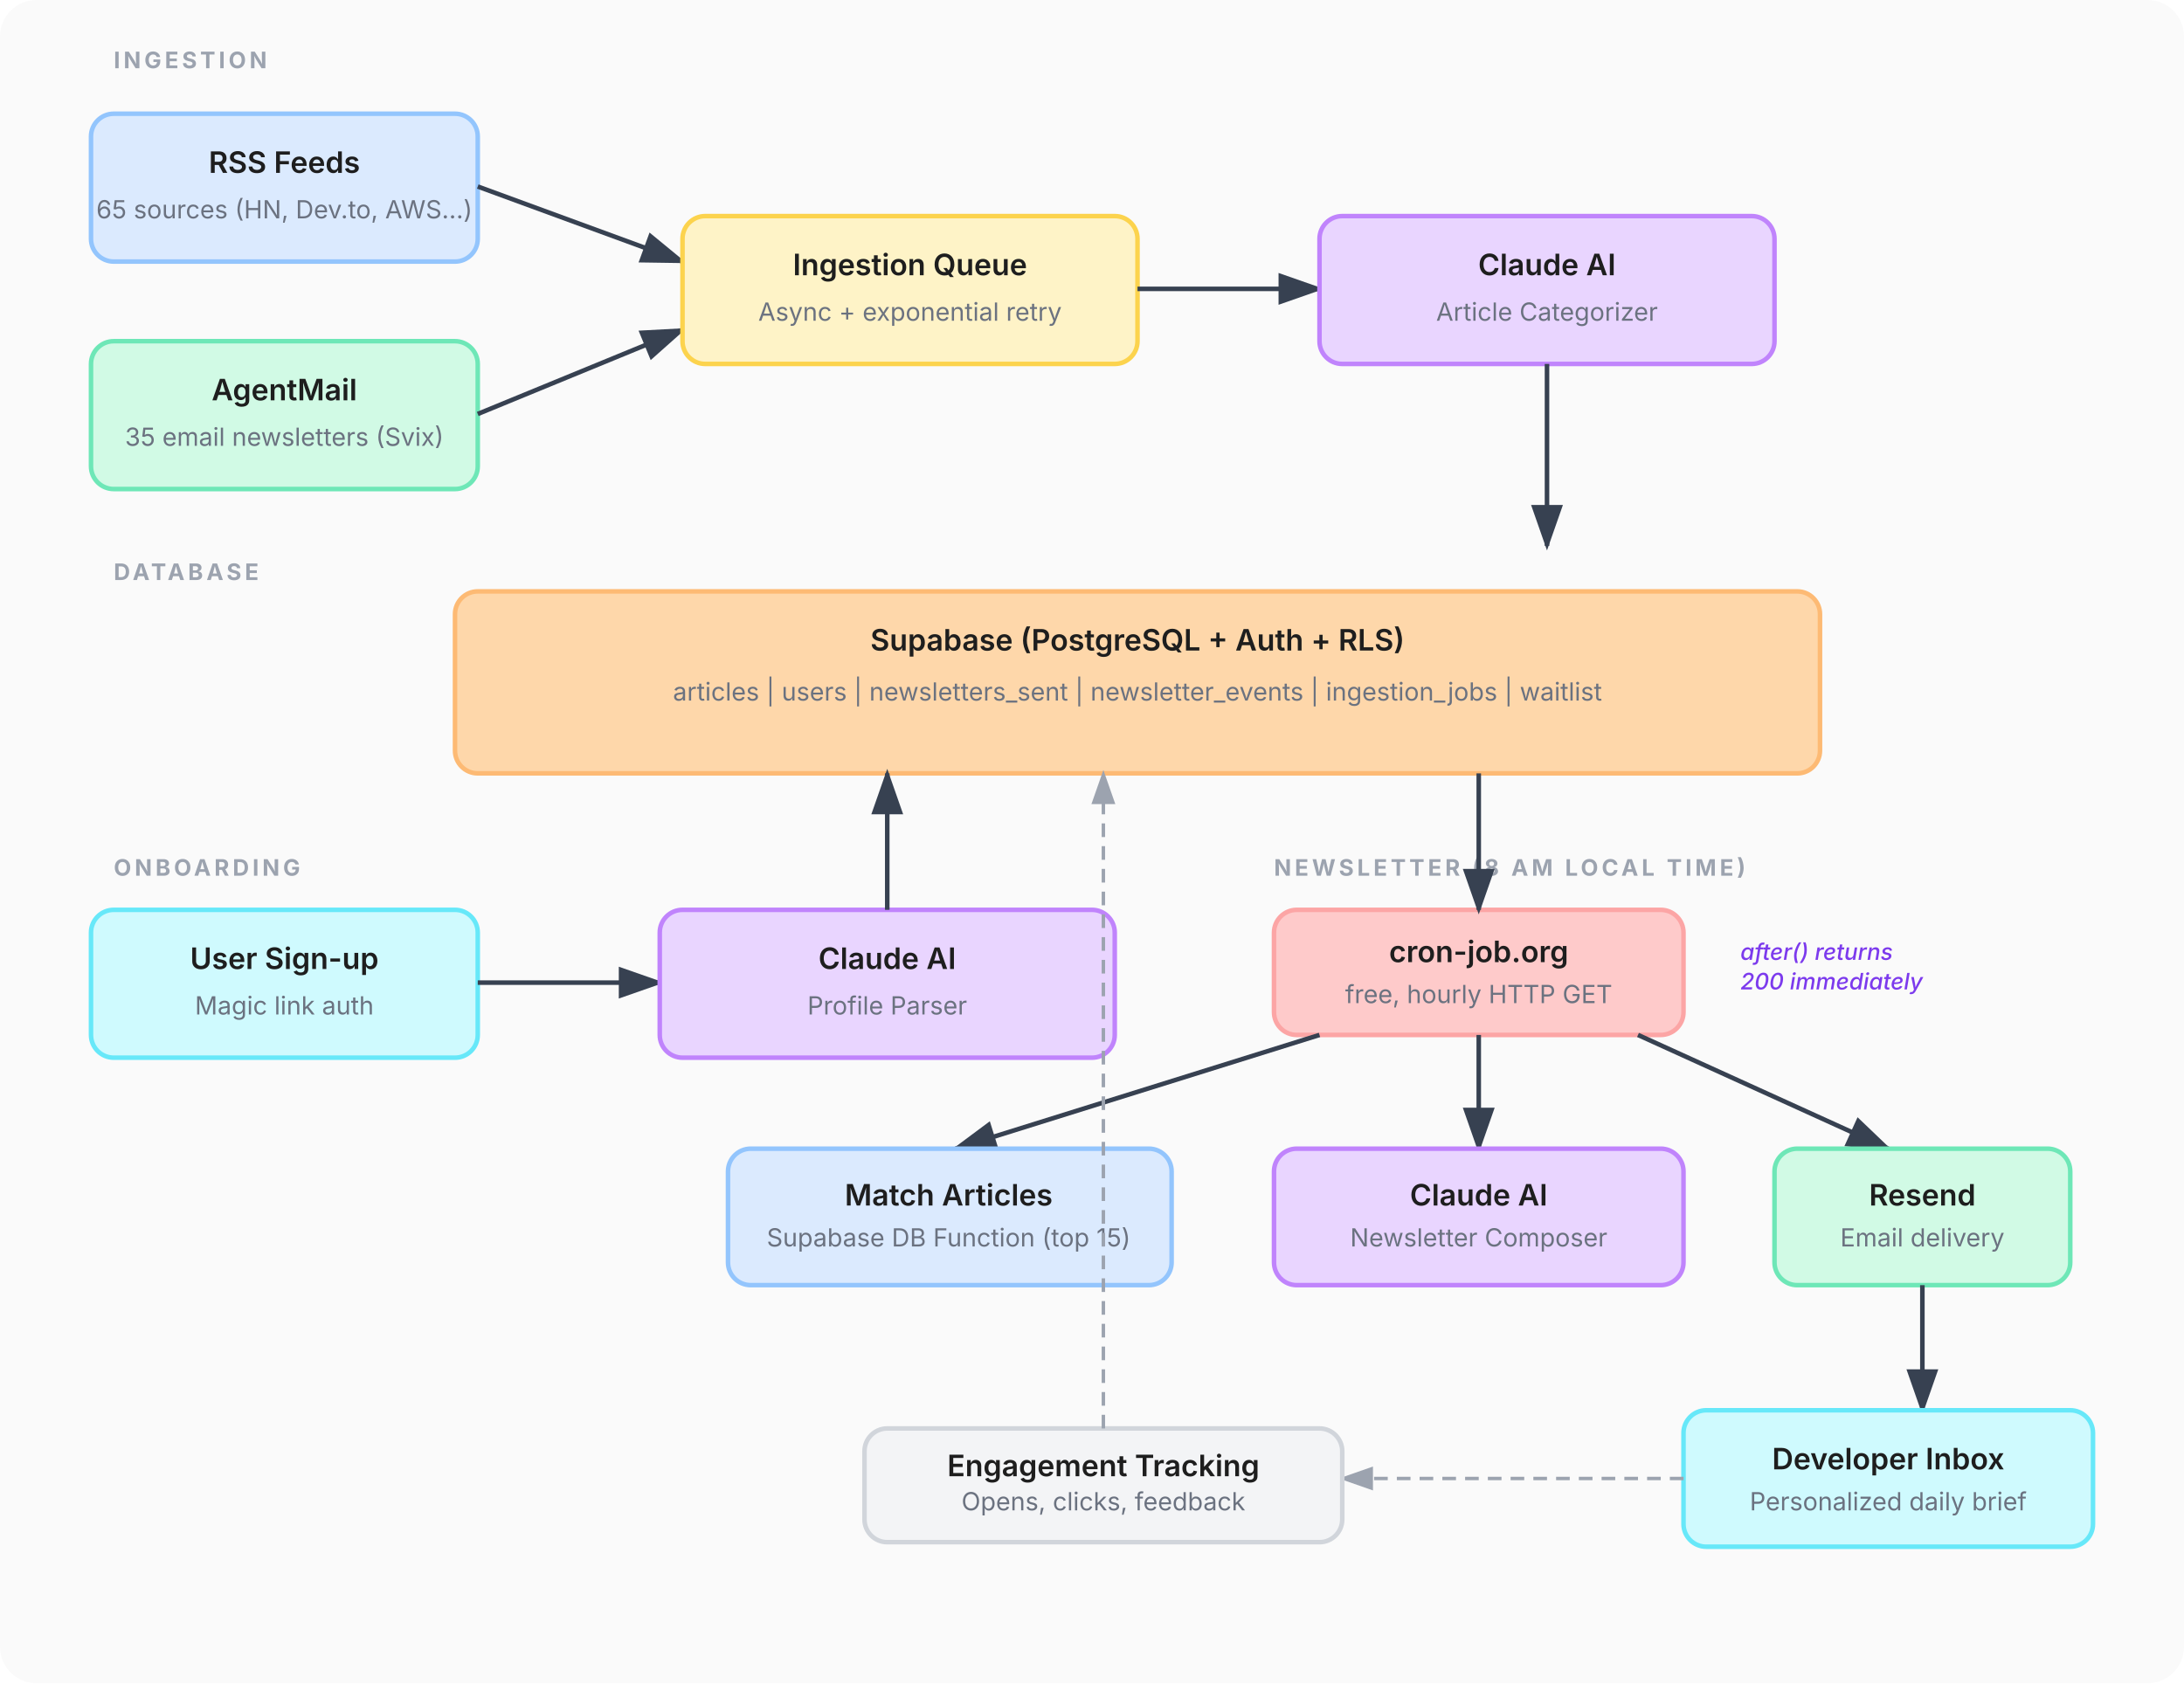
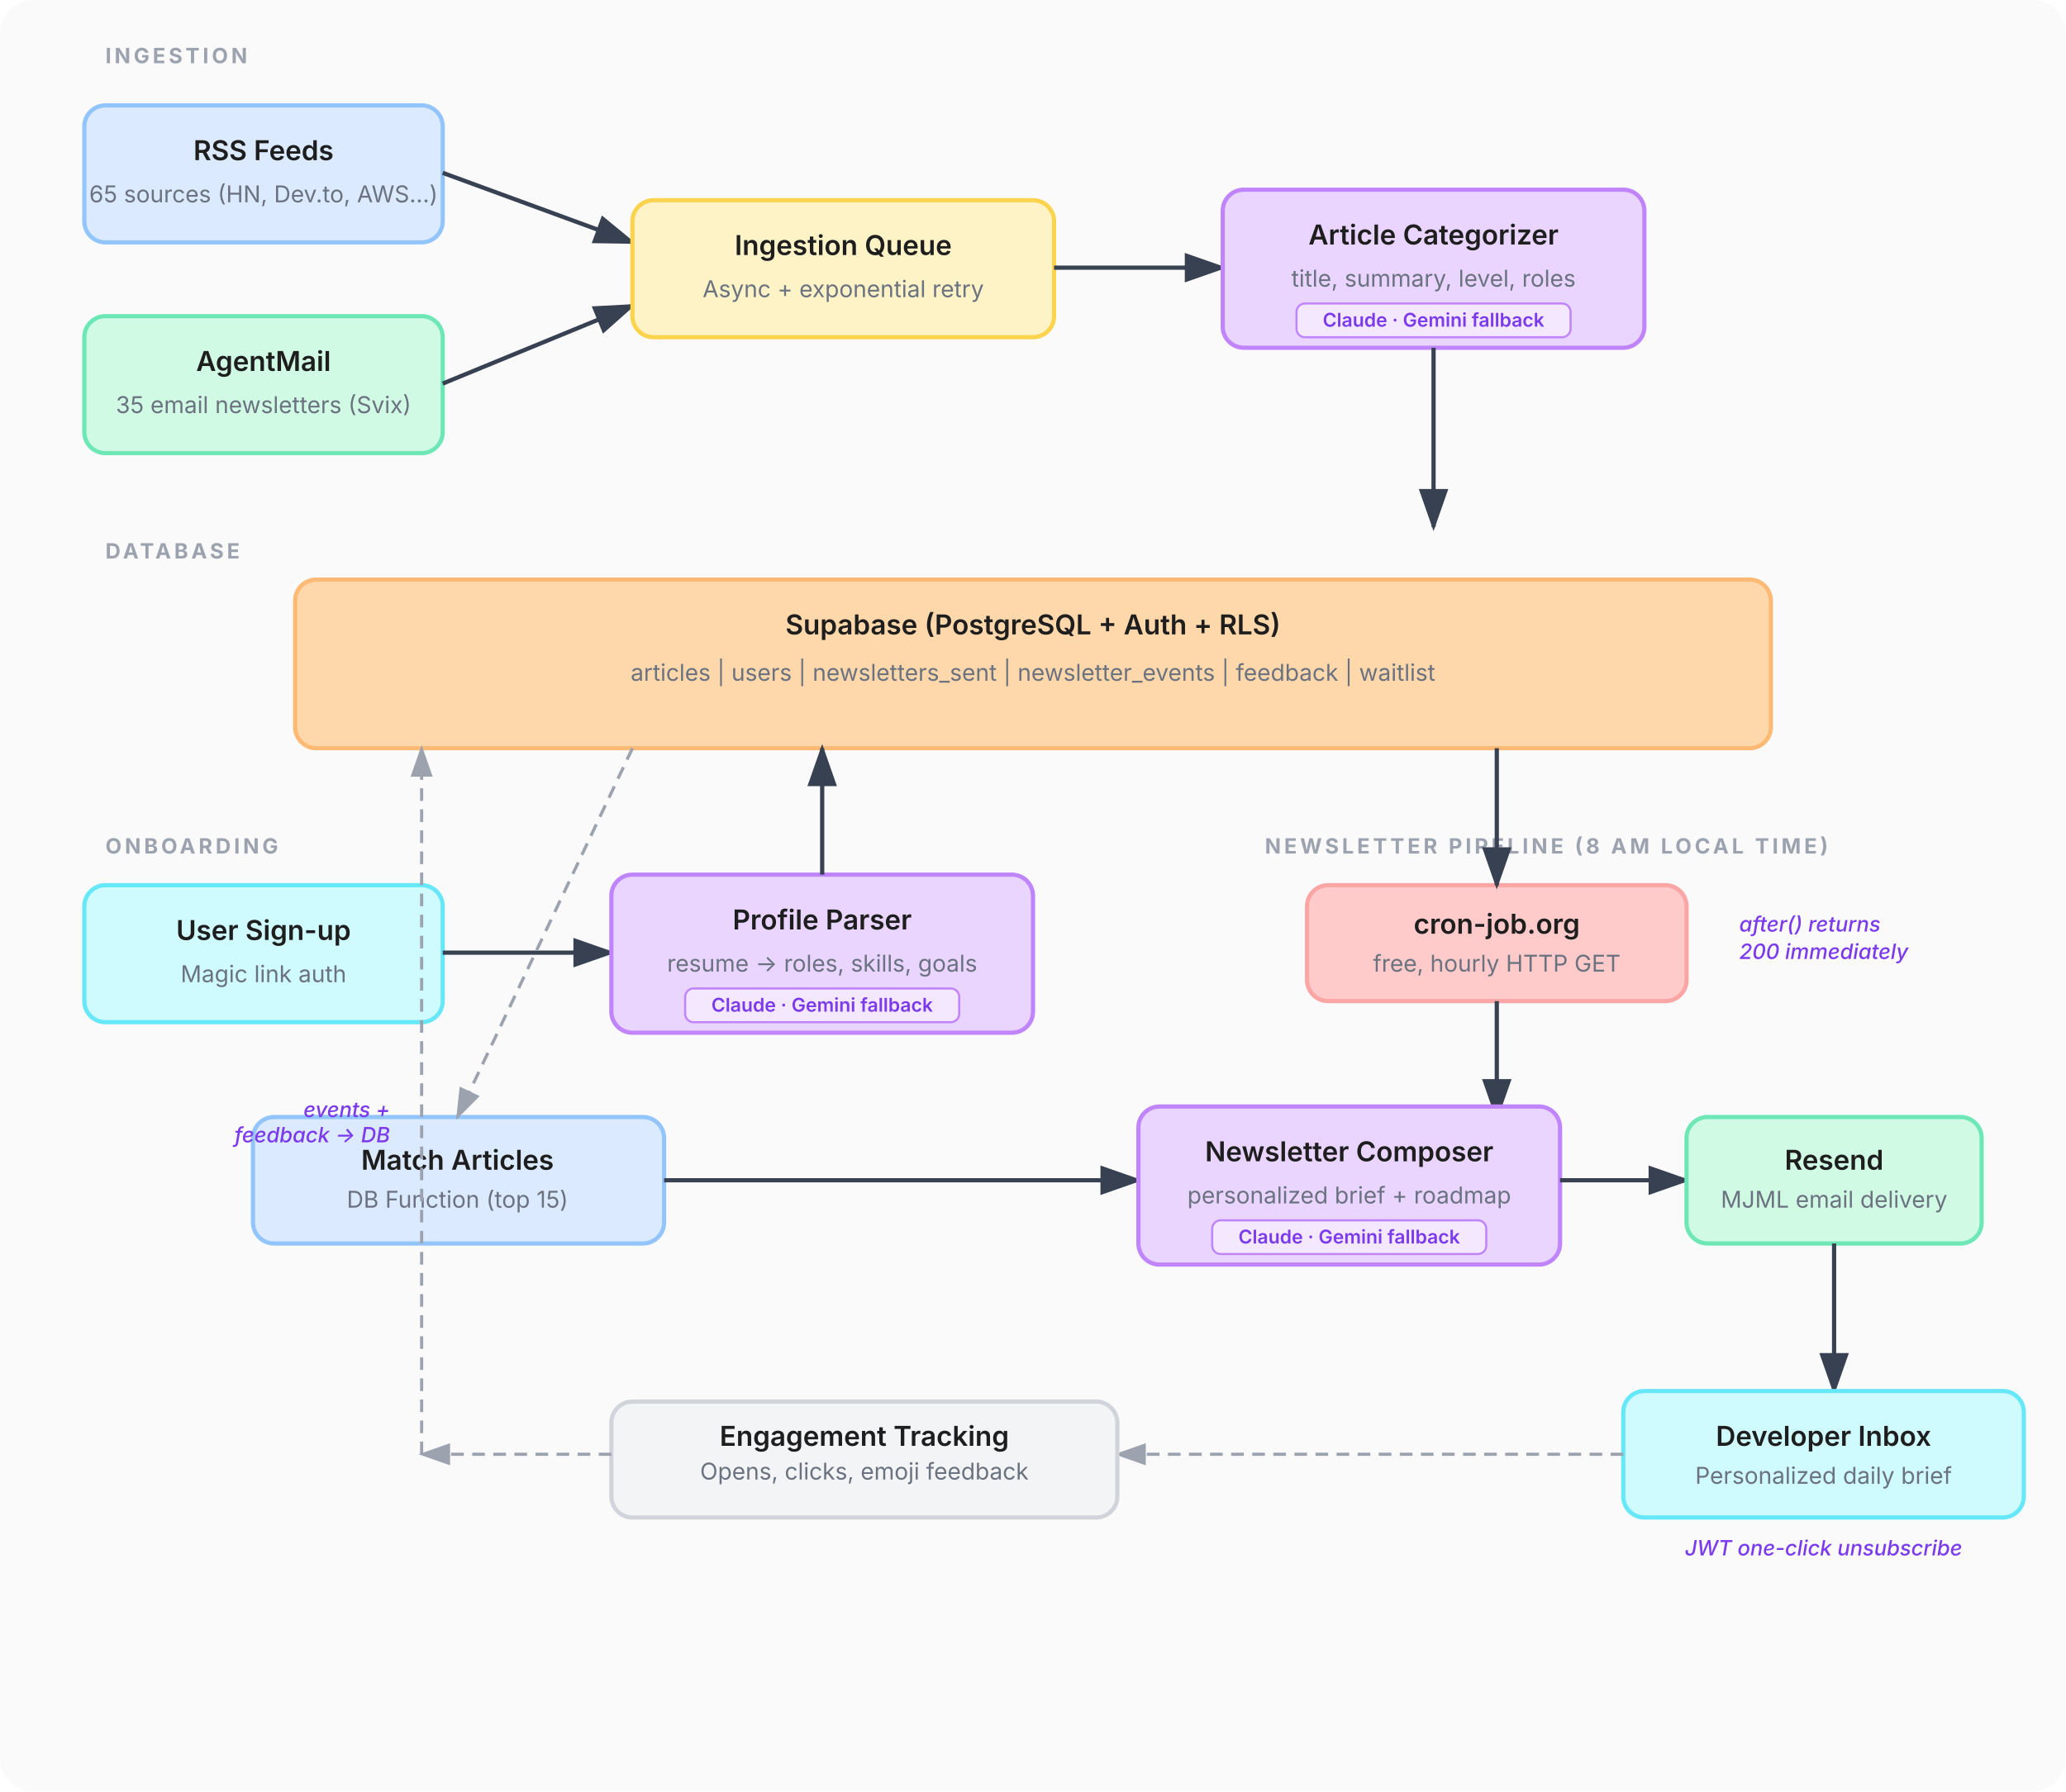
- <svg xmlns="http://www.w3.org/2000/svg" viewBox="0 0 960 740" fill="none" font-family="Inter, -apple-system, system-ui, sans-serif">
+ <svg xmlns="http://www.w3.org/2000/svg" viewBox="0 0 980 850" fill="none" font-family="Inter, -apple-system, system-ui, sans-serif">
  <style>
    .box { stroke-width: 2; rx: 10; }
    .label { font-size: 13px; font-weight: 600; fill: #1e1e1e; }
    .sublabel { font-size: 11px; fill: #6b7280; }
    .arrow { stroke: #374151; stroke-width: 2; fill: none; marker-end: url(#arrowhead); }
    .arrow-dashed { stroke: #9ca3af; stroke-width: 1.5; fill: none; stroke-dasharray: 6 4; marker-end: url(#arrowhead-gray); }
    .section-label { font-size: 10px; font-weight: 700; fill: #9ca3af; letter-spacing: 1.5px; text-transform: uppercase; }
    .annotation { font-size: 10px; fill: #7c3aed; font-weight: 500; font-style: italic; }
+     .fallback-tag { font-size: 9px; fill: #7c3aed; font-weight: 600; }
+     .fallback-bg { fill: #f3e8ff; stroke: #c084fc; stroke-width: 1; rx: 4; }
  </style>
  <defs>
    <marker id="arrowhead" markerWidth="10" markerHeight="7" refX="9" refY="3.5" orient="auto">
      <polygon points="0 0, 10 3.5, 0 7" fill="#374151" />
    </marker>
    <marker id="arrowhead-gray" markerWidth="10" markerHeight="7" refX="9" refY="3.5" orient="auto">
      <polygon points="0 0, 10 3.5, 0 7" fill="#9ca3af" />
    </marker>
  </defs>
-   <rect width="960" height="740" fill="#fafafa" rx="16" />
+   <rect width="980" height="850" fill="#fafafa" rx="16" />
  <text x="50" y="30" class="section-label">INGESTION</text>
  <rect x="40" y="50" width="170" height="65" class="box" fill="#dbeafe" stroke="#93c5fd" />
  <text x="125" y="76" class="label" text-anchor="middle">RSS Feeds</text>
  <text x="125" y="96" class="sublabel" text-anchor="middle">65 sources (HN, Dev.to, AWS...)</text>
  <rect x="40" y="150" width="170" height="65" class="box" fill="#d1fae5" stroke="#6ee7b7" />
  <text x="125" y="176" class="label" text-anchor="middle">AgentMail</text>
  <text x="125" y="196" class="sublabel" text-anchor="middle">35 email newsletters (Svix)</text>
  <path d="M210,82 L300,115" class="arrow" />
  <path d="M210,182 L300,145" class="arrow" />
  <rect x="300" y="95" width="200" height="65" class="box" fill="#fef3c7" stroke="#fcd34d" />
  <text x="400" y="121" class="label" text-anchor="middle">Ingestion Queue</text>
  <text x="400" y="141" class="sublabel" text-anchor="middle">Async + exponential retry</text>
  <path d="M500,127 L580,127" class="arrow" />
-   <rect x="580" y="95" width="200" height="65" class="box" fill="#e9d5ff" stroke="#c084fc" />
-   <text x="680" y="121" class="label" text-anchor="middle">Claude AI</text>
-   <text x="680" y="141" class="sublabel" text-anchor="middle">Article Categorizer</text>
-   <path d="M680,160 L680,240" class="arrow" />
-   <text x="50" y="255" class="section-label">DATABASE</text>
-   <rect x="200" y="260" width="600" height="80" class="box" fill="#fed7aa" stroke="#fdba74" />
-   <text x="500" y="286" class="label" text-anchor="middle">Supabase (PostgreSQL + Auth + RLS)</text>
-   <text x="500" y="308" class="sublabel" text-anchor="middle">articles | users | newsletters_sent | newsletter_events | ingestion_jobs | waitlist</text>
-   <text x="50" y="385" class="section-label">ONBOARDING</text>
-   <rect x="40" y="400" width="170" height="65" class="box" fill="#cffafe" stroke="#67e8f9" />
-   <text x="125" y="426" class="label" text-anchor="middle">User Sign-up</text>
-   <text x="125" y="446" class="sublabel" text-anchor="middle">Magic link auth</text>
-   <path d="M210,432 L290,432" class="arrow" />
-   <rect x="290" y="400" width="200" height="65" class="box" fill="#e9d5ff" stroke="#c084fc" />
-   <text x="390" y="426" class="label" text-anchor="middle">Claude AI</text>
-   <text x="390" y="446" class="sublabel" text-anchor="middle">Profile Parser</text>
-   <path d="M390,400 L390,340" class="arrow" />
-   <text x="560" y="385" class="section-label">NEWSLETTER (8 AM LOCAL TIME)</text>
-   <rect x="560" y="400" width="180" height="55" class="box" fill="#fecaca" stroke="#fca5a5" />
-   <text x="650" y="423" class="label" text-anchor="middle">cron-job.org</text>
-   <text x="650" y="441" class="sublabel" text-anchor="middle">free, hourly HTTP GET</text>
-   <path d="M650,340 L650,400" class="arrow" />
-   <text x="765" y="422" class="annotation">after() returns</text>
-   <text x="765" y="435" class="annotation">200 immediately</text>
-   <path d="M580,455 L420,505" class="arrow" />
-   <path d="M650,455 L650,505" class="arrow" />
-   <path d="M720,455 L830,505" class="arrow" />
-   <rect x="320" y="505" width="195" height="60" class="box" fill="#dbeafe" stroke="#93c5fd" />
-   <text x="417" y="530" class="label" text-anchor="middle">Match Articles</text>
-   <text x="417" y="548" class="sublabel" text-anchor="middle">Supabase DB Function (top 15)</text>
-   <rect x="560" y="505" width="180" height="60" class="box" fill="#e9d5ff" stroke="#c084fc" />
-   <text x="650" y="530" class="label" text-anchor="middle">Claude AI</text>
-   <text x="650" y="548" class="sublabel" text-anchor="middle">Newsletter Composer</text>
-   <rect x="780" y="505" width="130" height="60" class="box" fill="#d1fae5" stroke="#6ee7b7" />
-   <text x="845" y="530" class="label" text-anchor="middle">Resend</text>
-   <text x="845" y="548" class="sublabel" text-anchor="middle">Email delivery</text>
-   <path d="M845,565 L845,620" class="arrow" />
-   <rect x="740" y="620" width="180" height="60" class="box" fill="#cffafe" stroke="#67e8f9" />
-   <text x="830" y="646" class="label" text-anchor="middle">Developer Inbox</text>
-   <text x="830" y="664" class="sublabel" text-anchor="middle">Personalized daily brief</text>
-   <path d="M740,650 L590,650" class="arrow-dashed" />
-   <rect x="380" y="628" width="210" height="50" class="box" fill="#f3f4f6" stroke="#d1d5db" />
-   <text x="485" y="649" class="label" text-anchor="middle" fill="#6b7280">Engagement Tracking</text>
-   <text x="485" y="664" class="sublabel" text-anchor="middle">Opens, clicks, feedback</text>
-   <path d="M485,628 L485,340" class="arrow-dashed" />
+   <rect x="580" y="90" width="200" height="75" class="box" fill="#e9d5ff" stroke="#c084fc" />
+   <text x="680" y="116" class="label" text-anchor="middle">Article Categorizer</text>
+   <text x="680" y="136" class="sublabel" text-anchor="middle">title, summary, level, roles</text>
+   <rect x="615" y="144" width="130" height="16" class="fallback-bg" />
+   <text x="680" y="155" class="fallback-tag" text-anchor="middle">Claude · Gemini fallback</text>
+   <path d="M680,165 L680,250" class="arrow" />
+   <text x="50" y="265" class="section-label">DATABASE</text>
+   <rect x="140" y="275" width="700" height="80" class="box" fill="#fed7aa" stroke="#fdba74" />
+   <text x="490" y="301" class="label" text-anchor="middle">Supabase (PostgreSQL + Auth + RLS)</text>
+   <text x="490" y="323" class="sublabel" text-anchor="middle">articles | users | newsletters_sent | newsletter_events | feedback | waitlist</text>
+   <text x="50" y="405" class="section-label">ONBOARDING</text>
+   <rect x="40" y="420" width="170" height="65" class="box" fill="#cffafe" stroke="#67e8f9" />
+   <text x="125" y="446" class="label" text-anchor="middle">User Sign-up</text>
+   <text x="125" y="466" class="sublabel" text-anchor="middle">Magic link auth</text>
+   <path d="M210,452 L290,452" class="arrow" />
+   <rect x="290" y="415" width="200" height="75" class="box" fill="#e9d5ff" stroke="#c084fc" />
+   <text x="390" y="441" class="label" text-anchor="middle">Profile Parser</text>
+   <text x="390" y="461" class="sublabel" text-anchor="middle">resume → roles, skills, goals</text>
+   <rect x="325" y="469" width="130" height="16" class="fallback-bg" />
+   <text x="390" y="480" class="fallback-tag" text-anchor="middle">Claude · Gemini fallback</text>
+   <path d="M390,415 L390,355" class="arrow" />
+   <text x="600" y="405" class="section-label">NEWSLETTER PIPELINE (8 AM LOCAL TIME)</text>
+   <rect x="620" y="420" width="180" height="55" class="box" fill="#fecaca" stroke="#fca5a5" />
+   <text x="710" y="443" class="label" text-anchor="middle">cron-job.org</text>
+   <text x="710" y="461" class="sublabel" text-anchor="middle">free, hourly HTTP GET</text>
+   <path d="M710,355 L710,420" class="arrow" />
+   <text x="825" y="442" class="annotation">after() returns</text>
+   <text x="825" y="455" class="annotation">200 immediately</text>
+   <path d="M710,475 L710,530" class="arrow" />
+   <rect x="120" y="530" width="195" height="60" class="box" fill="#dbeafe" stroke="#93c5fd" />
+   <text x="217" y="555" class="label" text-anchor="middle">Match Articles</text>
+   <text x="217" y="573" class="sublabel" text-anchor="middle">DB Function (top 15)</text>
+   <path d="M300,355 L217,530" class="arrow-dashed" />
+   <path d="M315,560 L540,560" class="arrow" />
+   <rect x="540" y="525" width="200" height="75" class="box" fill="#e9d5ff" stroke="#c084fc" />
+   <text x="640" y="551" class="label" text-anchor="middle">Newsletter Composer</text>
+   <text x="640" y="571" class="sublabel" text-anchor="middle">personalized brief + roadmap</text>
+   <rect x="575" y="579" width="130" height="16" class="fallback-bg" />
+   <text x="640" y="590" class="fallback-tag" text-anchor="middle">Claude · Gemini fallback</text>
+   <path d="M740,560 L800,560" class="arrow" />
+   <rect x="800" y="530" width="140" height="60" class="box" fill="#d1fae5" stroke="#6ee7b7" />
+   <text x="870" y="555" class="label" text-anchor="middle">Resend</text>
+   <text x="870" y="573" class="sublabel" text-anchor="middle">MJML email delivery</text>
+   <path d="M870,590 L870,660" class="arrow" />
+   <rect x="770" y="660" width="190" height="60" class="box" fill="#cffafe" stroke="#67e8f9" />
+   <text x="865" y="686" class="label" text-anchor="middle">Developer Inbox</text>
+   <text x="865" y="704" class="sublabel" text-anchor="middle">Personalized daily brief</text>
+   <text x="865" y="738" class="annotation" text-anchor="middle">JWT one-click unsubscribe</text>
+   <path d="M770,690 L530,690" class="arrow-dashed" />
+   <rect x="290" y="665" width="240" height="55" class="box" fill="#f3f4f6" stroke="#d1d5db" />
+   <text x="410" y="686" class="label" text-anchor="middle" fill="#6b7280">Engagement Tracking</text>
+   <text x="410" y="702" class="sublabel" text-anchor="middle">Opens, clicks, emoji feedback</text>
+   <path d="M200,690 L200,355" class="arrow-dashed" />
+   <path d="M290,690 L200,690" class="arrow-dashed" />
+   <text x="185" y="530" class="annotation" text-anchor="end">events +</text>
+   <text x="185" y="542" class="annotation" text-anchor="end">feedback → DB</text>
</svg>
